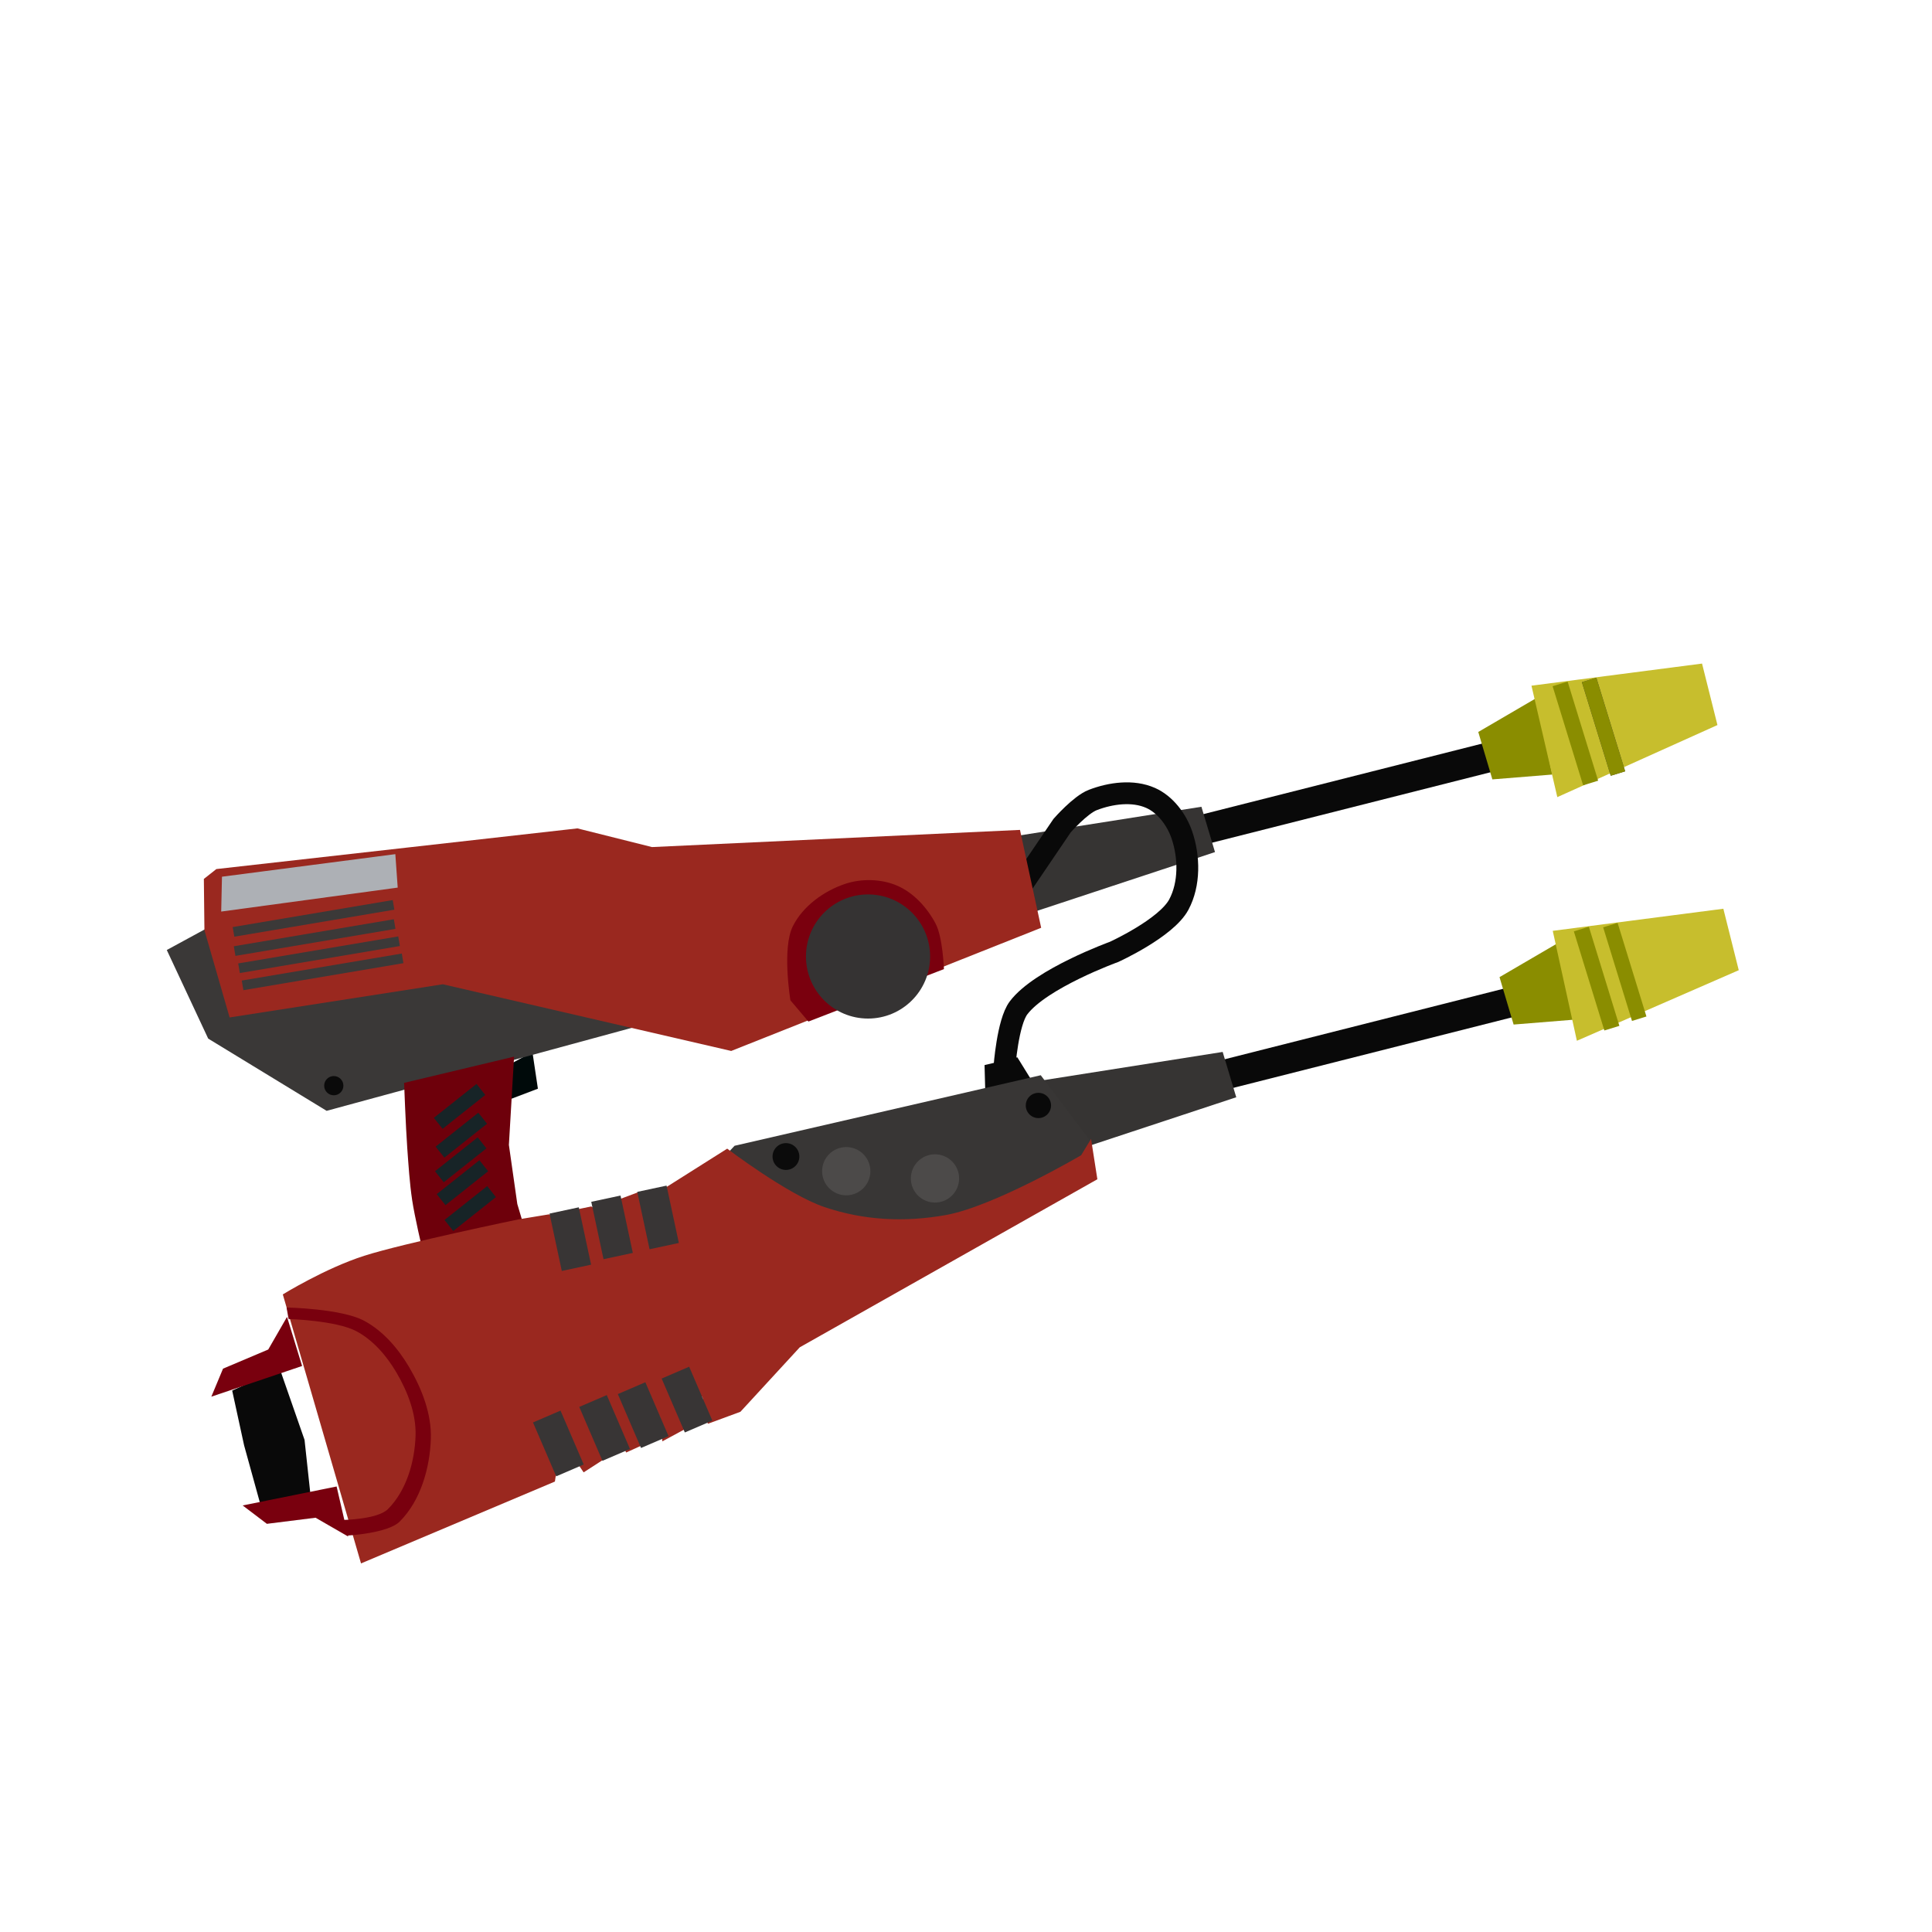
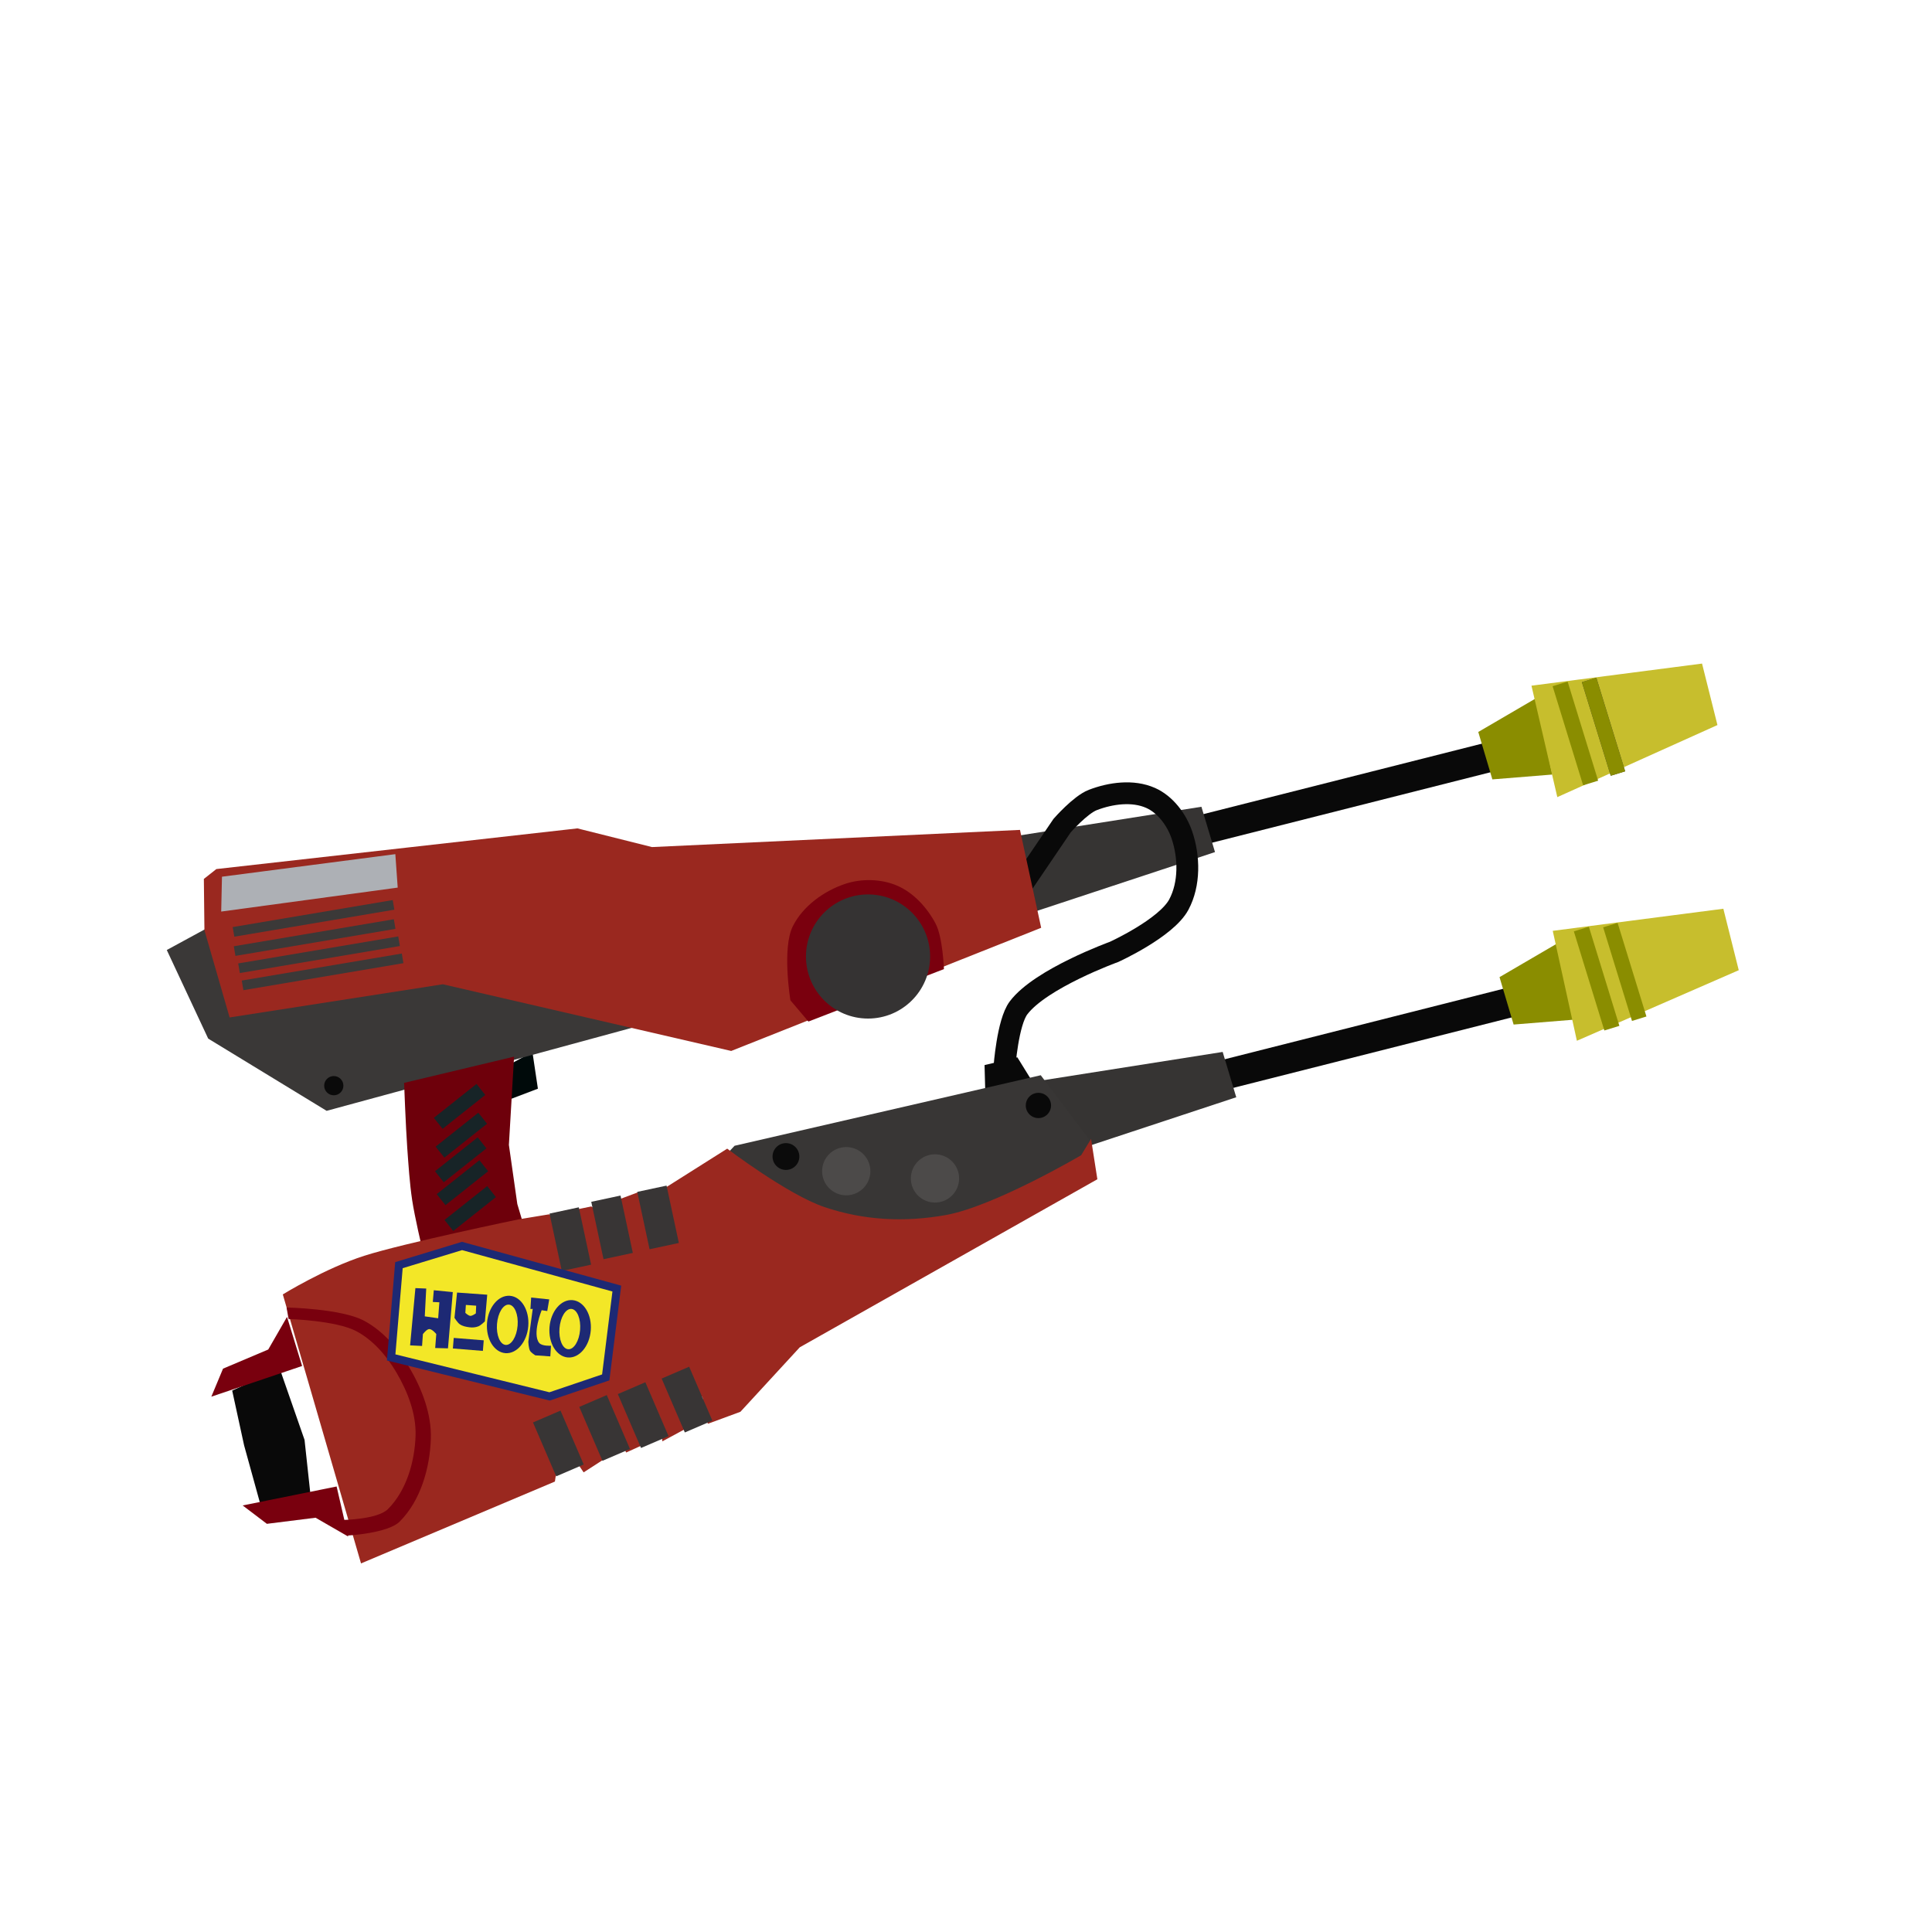
<svg xmlns="http://www.w3.org/2000/svg" xmlns:xlink="http://www.w3.org/1999/xlink" width="256" height="256" viewBox="0 0 67.733 67.733" version="1.1" id="svg5" xml:space="preserve">
  <defs id="defs2">
    <linearGradient id="linearGradient85757">
      <stop style="stop-color:#647364;stop-opacity:1;" offset="0" id="stop85755" />
    </linearGradient>
    <linearGradient id="linearGradient85751">
      <stop style="stop-color:#647364;stop-opacity:1;" offset="0" id="stop85749" />
    </linearGradient>
    <linearGradient id="linearGradient85745">
      <stop style="stop-color:#647364;stop-opacity:1;" offset="0" id="stop85743" />
    </linearGradient>
    <linearGradient id="linearGradient85739">
      <stop style="stop-color:#647364;stop-opacity:1;" offset="0" id="stop85737" />
    </linearGradient>
    <linearGradient id="linearGradient85733">
      <stop style="stop-color:#647364;stop-opacity:1;" offset="0" id="stop85731" />
    </linearGradient>
    <linearGradient id="linearGradient85727">
      <stop style="stop-color:#8a8d00;stop-opacity:1;" offset="0" id="stop85725" />
    </linearGradient>
    <linearGradient id="linearGradient84546">
      <stop style="stop-color:#4e4c4c;stop-opacity:1;" offset="0" id="stop84544" />
    </linearGradient>
    <linearGradient id="linearGradient83850">
      <stop style="stop-color:#818c81;stop-opacity:1;" offset="0" id="stop83848" />
    </linearGradient>
    <linearGradient id="linearGradient83832">
      <stop style="stop-color:#c7be2d;stop-opacity:1;" offset="0" id="stop83830" />
    </linearGradient>
    <linearGradient xlink:href="#linearGradient83832" id="linearGradient83834" x1="53.691" y1="25.605" x2="60.212" y2="25.605" gradientUnits="userSpaceOnUse" />
    <linearGradient xlink:href="#linearGradient83832" id="linearGradient84548" x1="54.437" y1="34.174" x2="60.957" y2="34.174" gradientUnits="userSpaceOnUse" />
    <linearGradient xlink:href="#linearGradient85727" id="linearGradient85729" x1="45.965" y1="40.894" x2="46.496" y2="40.894" gradientUnits="userSpaceOnUse" />
    <linearGradient xlink:href="#linearGradient85727" id="linearGradient85735" x1="44.942" y1="40.828" x2="45.493" y2="40.828" gradientUnits="userSpaceOnUse" />
    <linearGradient xlink:href="#linearGradient85727" id="linearGradient85741" x1="44.148" y1="49.328" x2="44.678" y2="49.328" gradientUnits="userSpaceOnUse" />
    <linearGradient xlink:href="#linearGradient85727" id="linearGradient85747" x1="43.124" y1="49.262" x2="43.675" y2="49.262" gradientUnits="userSpaceOnUse" />
    <linearGradient xlink:href="#linearGradient85727" id="linearGradient85753" x1="51.826" y1="25.904" x2="54.424" y2="25.904" gradientUnits="userSpaceOnUse" />
    <linearGradient xlink:href="#linearGradient85727" id="linearGradient85759" x1="52.571" y1="34.499" x2="55.169" y2="34.499" gradientUnits="userSpaceOnUse" />
  </defs>
  <g id="layer1">
    <rect style="fill:#090909;fill-opacity:1;stroke:none;stroke-width:0.765;stroke-dasharray:none;stroke-opacity:1;paint-order:markers stroke fill;stop-color:#000000" id="rect71411" width="10.419" height="1.046" x="32.337" y="46.534" transform="rotate(-14.1999)" />
    <path style="fill:#363433;fill-opacity:1;stroke:none;stroke-width:0.265px;stroke-linecap:butt;stroke-linejoin:miter;stroke-opacity:1" d="m 36.895,40.597 6.446,-2.129 -0.476,-1.589 -6.417,1.012 z" id="path71413" />
    <path style="fill:url(#linearGradient85759);fill-opacity:1.0;stroke:none;stroke-width:0.265px;stroke-linecap:butt;stroke-linejoin:miter;stroke-opacity:1" d="m 52.571,34.257 0.494,1.662 2.104,-0.17 -0.581,-2.67 z" id="path71415" />
    <path style="fill:url(#linearGradient84548);fill-opacity:1.0;stroke:none;stroke-width:0.265px;stroke-linecap:butt;stroke-linejoin:miter;stroke-opacity:1" d="m 54.437,32.634 0.846,3.854 5.675,-2.474 -0.54,-2.155 z" id="path71417" />
    <rect style="fill:url(#linearGradient85747);fill-opacity:1.0;stroke:none;stroke-width:0.765;stroke-dasharray:none;stroke-opacity:1;paint-order:markers stroke fill;stop-color:#000000" id="rect71419" width="0.551" height="3.636" x="43.124" y="47.444" transform="rotate(-17.11477)" />
    <rect style="fill:url(#linearGradient85741);fill-opacity:1.0;stroke:none;stroke-width:0.765;stroke-dasharray:none;stroke-opacity:1;paint-order:markers stroke fill;stop-color:#000000" id="rect71421" width="0.53" height="3.434" x="44.148" y="47.611" transform="rotate(-17.11477)" />
    <path style="fill:#090909;stroke:none;stroke-width:0.265px;stroke-linecap:butt;stroke-linejoin:miter;stroke-opacity:1;fill-opacity:1" d="m 34.543,38.321 -0.026,-0.981 1.149,-0.273 0.531,0.858 z" id="path50089" />
    <path style="fill:#383635;fill-opacity:1;stroke:none;stroke-width:0.265px;stroke-linecap:butt;stroke-linejoin:miter;stroke-opacity:1" d="m 25.357,40.591 0.396,-0.422 10.734,-2.473 1.73,2.293 -0.358,0.922 -3.015,1.711 -4.262,0.802 -4.745,-1.95 z" id="path34495" />
    <path style="fill:#000a0a;stroke:none;stroke-width:0.265px;stroke-linecap:butt;stroke-linejoin:miter;stroke-opacity:1;fill-opacity:1" d="m 17.808,38.567 1.05,-0.399 -0.192,-1.285 -0.986,0.538 0.139,1.108 z" id="path25440" />
    <path style="display:inline;fill:#3a3837;fill-opacity:1;stroke:none;stroke-width:0.265px;stroke-linecap:butt;stroke-linejoin:miter;stroke-opacity:1" d="m 7.396,32.464 -1.549,0.842 1.452,3.106 4.152,2.532 10.808,-2.939 z" id="path3014" />
    <rect style="fill:#090909;fill-opacity:1;stroke:none;stroke-width:0.765;stroke-dasharray:none;stroke-opacity:1;paint-order:markers stroke fill;stop-color:#000000" id="rect58563" width="10.419" height="1.046" x="33.723" y="38.019" transform="rotate(-14.1999)" />
    <path style="fill:#363433;stroke:none;stroke-width:0.265px;stroke-linecap:butt;stroke-linejoin:miter;stroke-opacity:1;fill-opacity:1" d="m 36.15,32.002 6.446,-2.129 -0.476,-1.589 -6.417,1.012 z" id="path56859" />
    <path style="fill:none;stroke:#090909;stroke-width:0.765;stroke-linecap:butt;stroke-linejoin:miter;stroke-dasharray:none;stroke-opacity:1" d="m 35.213,37.423 c 0,0 0.112,-1.58 0.495,-2.088 0.779,-1.033 3.349,-1.963 3.349,-1.963 0,0 1.829,-0.832 2.271,-1.659 0.385,-0.72 0.37,-1.674 0.105,-2.446 -0.184,-0.536 -0.581,-1.067 -1.099,-1.295 -0.617,-0.272 -1.392,-0.168 -2.021,0.074 -0.437,0.167 -1.077,0.899 -1.077,0.899 l -1.449,2.136" id="path52557" />
    <path style="display:inline;fill:#9a281f;fill-opacity:1;stroke:none;stroke-width:0.265px;stroke-linecap:butt;stroke-linejoin:miter;stroke-opacity:1" d="M 7.147,30.814 7.167,32.611 8.05,35.67 15.525,34.507 25.635,36.845 36.502,32.527 35.759,29.095 22.858,29.697 20.244,29.042 7.585,30.468 Z" id="path497" />
    <path style="fill:#7a000e;fill-opacity:1;stroke:none;stroke-width:0.265px;stroke-linecap:butt;stroke-linejoin:miter;stroke-opacity:1" d="m 28.342,35.814 -0.631,-0.744 c 0,0 -0.302,-1.819 0.083,-2.594 0.348,-0.703 1.083,-1.235 1.827,-1.486 0.578,-0.195 1.269,-0.181 1.83,0.059 0.58,0.249 1.053,0.772 1.349,1.33 0.253,0.478 0.293,1.596 0.293,1.596 z" id="path553" />
    <circle style="fill:#353333;stroke-width:0;paint-order:markers stroke fill;stop-color:#000000;fill-opacity:1" id="path551" cx="30.432" cy="33.533" r="2.176" />
    <path style="fill:#adb0b5;stroke:none;stroke-width:0.265px;stroke-linecap:butt;stroke-linejoin:miter;stroke-opacity:1;fill-opacity:1" d="m 7.782,30.736 -0.027,1.222 6.188,-0.84 -0.083,-1.173 z" id="path4101" />
    <rect style="fill:#3b3938;fill-opacity:1;stroke:none;stroke-width:0;paint-order:markers stroke fill;stop-color:#000000" id="rect4347" width="5.69" height="0.342" x="2.635" y="-33.748" transform="matrix(0.9860555,-0.1664167,-0.1664167,-0.9860555,0,0)" />
    <rect style="fill:#3b3938;fill-opacity:1;stroke:none;stroke-width:0;paint-order:markers stroke fill;stop-color:#000000" id="rect8704" width="5.69" height="0.342" x="2.562" y="-34.418" transform="matrix(0.9860555,-0.1664167,-0.1664167,-0.9860555,0,0)" />
    <rect style="fill:#3b3938;fill-opacity:1;stroke:none;stroke-width:0;paint-order:markers stroke fill;stop-color:#000000" id="rect8706" width="5.69" height="0.342" x="2.614" y="-35.037" transform="matrix(0.9860555,-0.1664167,-0.1664167,-0.9860555,0,0)" />
    <rect style="fill:#3b3938;fill-opacity:1;stroke:none;stroke-width:0;paint-order:markers stroke fill;stop-color:#000000" id="rect8708" width="5.69" height="0.342" x="2.637" y="-35.65" transform="matrix(0.9860555,-0.1664167,-0.1664167,-0.9860555,0,0)" />
    <circle style="fill:#0a0a0a;fill-opacity:1;stroke:none;stroke-width:0;paint-order:markers stroke fill;stop-color:#000000" id="path8762" cx="11.702" cy="38.062" r="0.337" />
    <path style="fill:#6e000b;stroke:none;stroke-width:0.265px;stroke-linecap:butt;stroke-linejoin:miter;stroke-opacity:1;fill-opacity:1" d="m 14.925,44.445 3.653,-0.748 -0.442,-1.486 -0.295,-2.072 0.182,-3.095 -3.856,0.92 c 0,0 0.057,1.525 0.111,2.287 0.044,0.609 0.082,1.22 0.172,1.824 0.085,0.57 0.349,1.694 0.349,1.694 z" id="path9454" />
    <path style="fill:#9a281f;fill-opacity:1;stroke:none;stroke-width:0.265px;stroke-linecap:butt;stroke-linejoin:miter;stroke-opacity:1" d="m 12.768,44.027 c -1.362,0.433 -2.853,1.353 -2.853,1.353 l 2.742,9.431 6.797,-2.87 0.127,-0.834 0.496,-0.059 0.384,0.571 0.705,-0.455 -0.19,-0.588 0.657,-0.378 0.318,0.725 0.547,-0.248 -0.186,-0.605 0.823,-0.424 0.086,0.885 0.886,-0.478 -0.353,-0.705 0.869,-0.381 0.191,0.95 1.144,-0.422 2.081,-2.261 10.433,-5.891 -0.221,-1.414 -0.348,0.572 c 0,0 -3.056,1.797 -4.752,2.098 -1.445,0.257 -2.858,0.187 -4.244,-0.28 -1.289,-0.434 -3.412,-2.049 -3.412,-2.049 l -2.214,1.399 -0.435,0.601 -0.485,-0.468 -0.703,0.264 -0.318,0.583 -0.613,-0.352 -0.524,0.107 -0.262,0.693 -0.689,-0.525 -1.072,0.177 c 0,0 -4.019,0.833 -5.412,1.277 z" id="path29230" />
    <rect style="fill:#172427;fill-opacity:1;stroke:none;stroke-width:0;paint-order:markers stroke fill;stop-color:#000000" id="rect9629" width="1.911" height="0.493" x="-12.47" y="40.146" transform="rotate(-38.46753)" />
    <rect style="fill:#172427;fill-opacity:1;stroke:none;stroke-width:0;paint-order:markers stroke fill;stop-color:#000000" id="rect10256" width="1.911" height="0.493" x="-13.049" y="40.975" transform="rotate(-38.46753)" />
    <rect style="fill:#172427;fill-opacity:1;stroke:none;stroke-width:0;paint-order:markers stroke fill;stop-color:#000000" id="rect10258" width="1.911" height="0.493" x="-13.603" y="41.637" transform="rotate(-38.46753)" />
    <rect style="fill:#172427;fill-opacity:1;stroke:none;stroke-width:0;paint-order:markers stroke fill;stop-color:#000000" id="rect10260" width="1.911" height="0.493" x="-14.055" y="42.303" transform="rotate(-38.46753)" />
    <rect style="fill:#172427;fill-opacity:1;stroke:none;stroke-width:0;paint-order:markers stroke fill;stop-color:#000000" id="rect10262" width="1.911" height="0.493" x="-14.405" y="43.182" transform="rotate(-38.46753)" />
    <g id="g12134" transform="translate(-0.09810195,0.01957074)" style="fill:#79000e;fill-opacity:1;stroke:none">
      <path style="fill:#79000e;fill-opacity:1;stroke:none;stroke-width:0.279px;stroke-linecap:butt;stroke-linejoin:miter;stroke-opacity:1" d="m 10.145,45.82 c 0,0 1.912,0.035 2.714,0.462 0.669,0.356 1.2,0.977 1.584,1.63 0.444,0.754 0.79,1.639 0.76,2.514 -0.035,1.033 -0.363,2.172 -1.095,2.901 -0.413,0.412 -1.835,0.488 -1.835,0.488 l -0.165,-0.547 c 0,0 1.223,-0.015 1.589,-0.379 0.648,-0.646 0.939,-1.654 0.97,-2.569 0.026,-0.775 -0.28,-1.558 -0.673,-2.226 -0.341,-0.578 -0.81,-1.129 -1.403,-1.444 -0.711,-0.378 -2.376,-0.427 -2.376,-0.427 z" id="path12130" />
    </g>
    <path style="fill:#090909;stroke:none;stroke-width:0.265px;stroke-linecap:butt;stroke-linejoin:miter;stroke-opacity:1;fill-opacity:1" d="M 8.14,48.752 8.557,50.669 9.144,52.795 10.911,52.648 10.677,50.48 9.81,47.992 Z" id="path21237" />
    <path style="fill:#79000e;stroke:none;stroke-width:0.265px;stroke-linecap:butt;stroke-linejoin:miter;stroke-opacity:1;fill-opacity:1" d="M 10.063,46.168 9.404,47.312 7.819,47.983 7.409,48.965 10.591,47.89 Z" id="path16036" />
    <path style="fill:#79000e;fill-opacity:1;stroke:none;stroke-width:0.265px;stroke-linecap:butt;stroke-linejoin:miter;stroke-opacity:1" d="M 12.207,53.869 11.063,53.209 9.356,53.423 8.508,52.779 11.801,52.114 Z" id="path19045" />
    <rect style="fill:#383535;fill-opacity:1;stroke:none;stroke-width:0;paint-order:markers stroke fill;stop-color:#000000" id="rect30032" width="1.05" height="2.057" x="2.207" y="53.563" transform="rotate(-23.27963)" />
    <rect style="fill:#383535;fill-opacity:1;stroke:none;stroke-width:0;paint-order:markers stroke fill;stop-color:#000000" id="rect30034" width="1.05" height="2.057" x="0.581" y="53.456" transform="rotate(-23.27963)" />
    <rect style="fill:#383535;fill-opacity:1;stroke:none;stroke-width:0;paint-order:markers stroke fill;stop-color:#000000" id="rect30036" width="1.05" height="2.057" x="-0.839" y="53.335" transform="rotate(-23.27963)" />
    <rect style="fill:#383535;fill-opacity:1;stroke:none;stroke-width:0;paint-order:markers stroke fill;stop-color:#000000" id="rect30038" width="1.05" height="2.057" x="-2.544" y="53.194" transform="rotate(-23.27963)" />
    <rect style="fill:#383535;fill-opacity:1;stroke:none;stroke-width:0;paint-order:markers stroke fill;stop-color:#000000" id="rect30040" width="1.05" height="2.057" x="9.93" y="45.637" transform="rotate(-12.0858)" />
    <rect style="fill:#383535;fill-opacity:1;stroke:none;stroke-width:0;paint-order:markers stroke fill;stop-color:#000000" id="rect30042" width="1.05" height="2.057" x="11.447" y="45.54" transform="rotate(-12.0858)" />
    <rect style="fill:#383535;fill-opacity:1;stroke:none;stroke-width:0;paint-order:markers stroke fill;stop-color:#000000" id="rect30044" width="1.05" height="2.057" x="13.098" y="45.537" transform="rotate(-12.0858)" />
    <circle style="fill:#090909;fill-opacity:1;stroke:none;stroke-width:0;paint-order:markers stroke fill;stop-color:#000000" id="path41119" cx="36.405" cy="38.756" r="0.443" />
    <circle style="fill:#0b0b0b;fill-opacity:1;stroke:none;stroke-width:0;paint-order:markers stroke fill;stop-color:#000000" id="path42840" cx="27.554" cy="40.546" r="0.47" />
    <circle style="fill:#4c4a49;fill-opacity:1;stroke:none;stroke-width:0;paint-order:markers stroke fill;stop-color:#000000" id="path43831" cx="29.668" cy="41.06" r="0.846" />
    <circle style="fill:#4c4a49;fill-opacity:1;stroke:none;stroke-width:0;paint-order:markers stroke fill;stop-color:#000000" id="circle44178" cx="32.779" cy="41.314" r="0.846" />
    <path style="fill:url(#linearGradient85753);stroke:none;stroke-width:0.265px;stroke-linecap:butt;stroke-linejoin:miter;stroke-opacity:1;fill-opacity:1.0" d="m 51.826,25.662 0.494,1.662 2.104,-0.17 -0.581,-2.67 z" id="path61968" />
    <path style="fill:url(#linearGradient83834);fill-opacity:1;stroke:none;stroke-width:0.265px;stroke-linecap:butt;stroke-linejoin:miter;stroke-opacity:1" d="m 53.691,24.039 0.906,3.907 5.614,-2.527 -0.54,-2.155 z" id="path64258" />
    <rect style="fill:url(#linearGradient85735);fill-opacity:1.0;stroke:none;stroke-width:0.765;stroke-dasharray:none;stroke-opacity:1;paint-order:markers stroke fill;stop-color:#000000" id="rect64364" width="0.551" height="3.636" x="44.942" y="39.01" transform="rotate(-17.11477)" />
    <rect style="fill:#424140;fill-opacity:1;stroke:none;stroke-width:0.765;stroke-dasharray:none;stroke-opacity:1;paint-order:markers stroke fill;stop-color:#000000" id="rect64366" width="0.53" height="3.434" x="45.965" y="39.177" transform="rotate(-17.11477)" />
    <rect style="fill:url(#linearGradient85729);fill-opacity:1;stroke:none;stroke-width:0.765;stroke-dasharray:none;stroke-opacity:1;paint-order:markers stroke fill;stop-color:#000000" id="rect85723" width="0.53" height="3.434" x="45.965" y="39.177" transform="rotate(-17.11477)" />
+     <g id="g11108" transform="matrix(0.4244794,0.03424905,-0.03424905,0.4244794,0.3430379,16.66592)">
+       <path style="fill:#f3e727;fill-opacity:1;stroke:#1d2974;stroke-width:0.656px;stroke-linecap:butt;stroke-linejoin:miter;stroke-opacity:1" d="m 42.212,60.239 -5.05,1.993 -0.028,7.622 13.258,2.15 4.483,-1.932 0.321,-7.363 z" id="path579" />
+       <path style="fill:#1d2974;fill-opacity:1;stroke:none;stroke-width:0.265px;stroke-linecap:butt;stroke-linejoin:miter;stroke-opacity:1" d="m 38.665,64.006 -0.056,4.733 0.985,-0.031 -0.009,-0.977 c 0,0 0.277,-0.45 0.503,-0.457 0.246,-0.008 0.594,0.362 0.594,0.362 l 0.003,1.154 1.052,-0.057 0.023,-4.648 -1.571,-0.026 -0.004,0.968 0.54,-0.017 0.008,1.32 -1.112,-0.069 -0.065,-2.291 z" id="path635" />
+       <path id="path2154" style="fill:#1d2974;fill-opacity:1;stroke:none;stroke-width:0.265px;stroke-linecap:butt;stroke-linejoin:miter;stroke-opacity:1" d="m 44.602,64.072 -2.49,0.022 -0.044,2.093 c 0,0 0.292,0.378 0.454,0.476 0.267,0.16 0.531,0.183 0.842,0.2 0.246,0.013 0.505,-0.03 0.726,-0.14 0.2,-0.1 0.498,-0.45 0.498,-0.45 z m -0.834,0.973 0.023,0.636 c 0,0 -0.27,0.235 -0.435,0.239 -0.16,0.003 -0.429,-0.212 -0.429,-0.212 l -0.01,-0.656 z" />
+       <rect style="fill:#1d2974;fill-opacity:1;stroke:none;stroke-width:0.765;paint-order:markers stroke fill;stop-color:#000000" id="rect5042" width="2.478" height="0.873" x="42.14" y="67.838" />
+       <path id="path5044" style="display:inline;fill:#1d2974;fill-opacity:1;stroke:none;stroke-width:0.765;paint-order:markers stroke fill;stop-color:#000000" d="m 46.475,64.011 a 1.704,2.368 0 0 0 -1.703,2.368 1.704,2.368 0 0 0 1.703,2.368 1.704,2.368 0 0 0 1.704,-2.368 1.704,2.368 0 0 0 -1.704,-2.368 z m -0.026,0.73 a 0.851,1.664 0 0 1 0.851,1.664 0.851,1.664 0 0 1 -0.851,1.664 0.851,1.664 0 0 1 -0.851,-1.664 0.851,1.664 0 0 1 0.851,-1.664 z" />
+       <path id="path5049" style="display:inline;fill:#1d2974;fill-opacity:1;stroke:none;stroke-width:0.765;paint-order:markers stroke fill;stop-color:#000000" d="m 51.631,63.951 a 1.704,2.368 0 0 0 -1.703,2.368 1.704,2.368 0 0 0 1.703,2.368 1.704,2.368 0 0 0 1.704,-2.368 1.704,2.368 0 0 0 -1.704,-2.368 z m -0.026,0.73 a 0.851,1.664 0 0 1 0.851,1.664 0.851,1.664 0 0 1 -0.851,1.664 0.851,1.664 0 0 1 -0.851,-1.664 0.851,1.664 0 0 1 0.851,-1.664 z" />
+       <path style="fill:#1d2974;fill-opacity:1;stroke:none;stroke-width:0.265px;stroke-linecap:butt;stroke-linejoin:miter;stroke-opacity:1" d="m 48.226,64.013 0.016,0.949 0.188,-0.03 -0.145,2.733 c 0,0 0.068,0.518 0.193,0.712 0.106,0.164 0.468,0.352 0.468,0.352 l 1.242,-0.014 -0.014,-0.88 c 0,0 -0.739,0.111 -0.988,-0.151 -0.65,-0.683 -0.014,-2.701 -0.014,-2.701 l 0.464,0.031 0.085,-0.968 z" id="path5051" />
+     </g>
  </g>
</svg>
